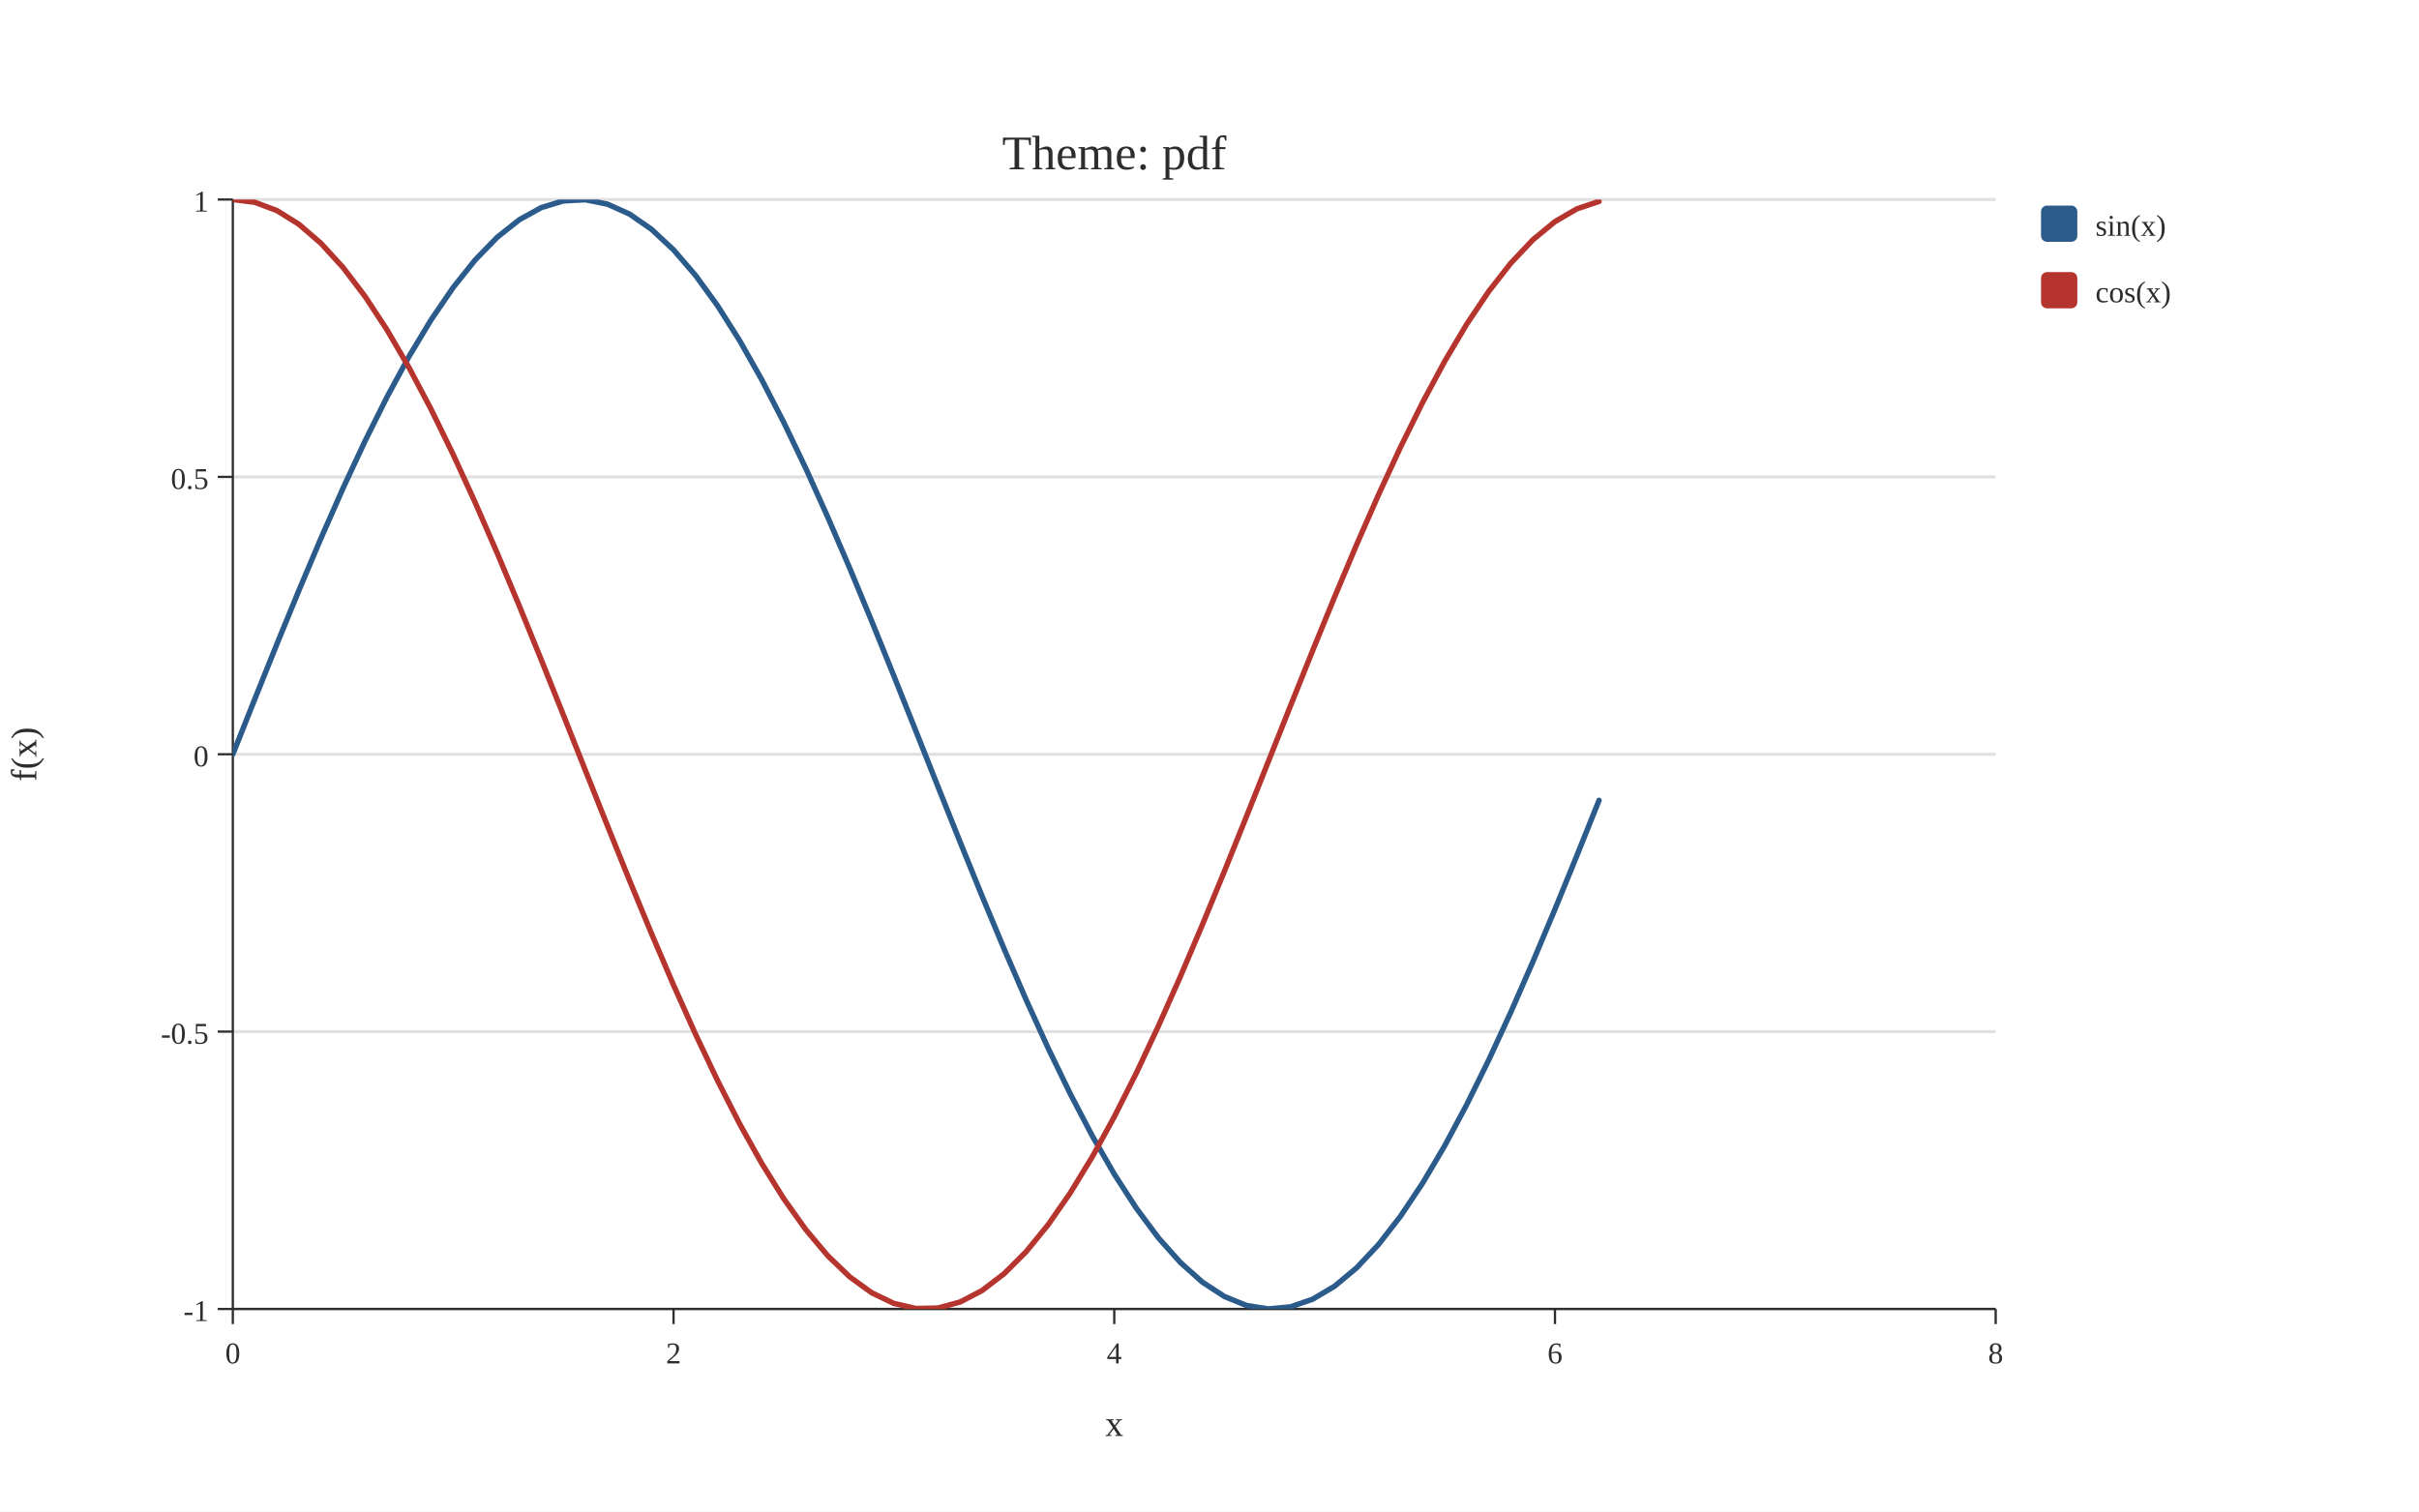
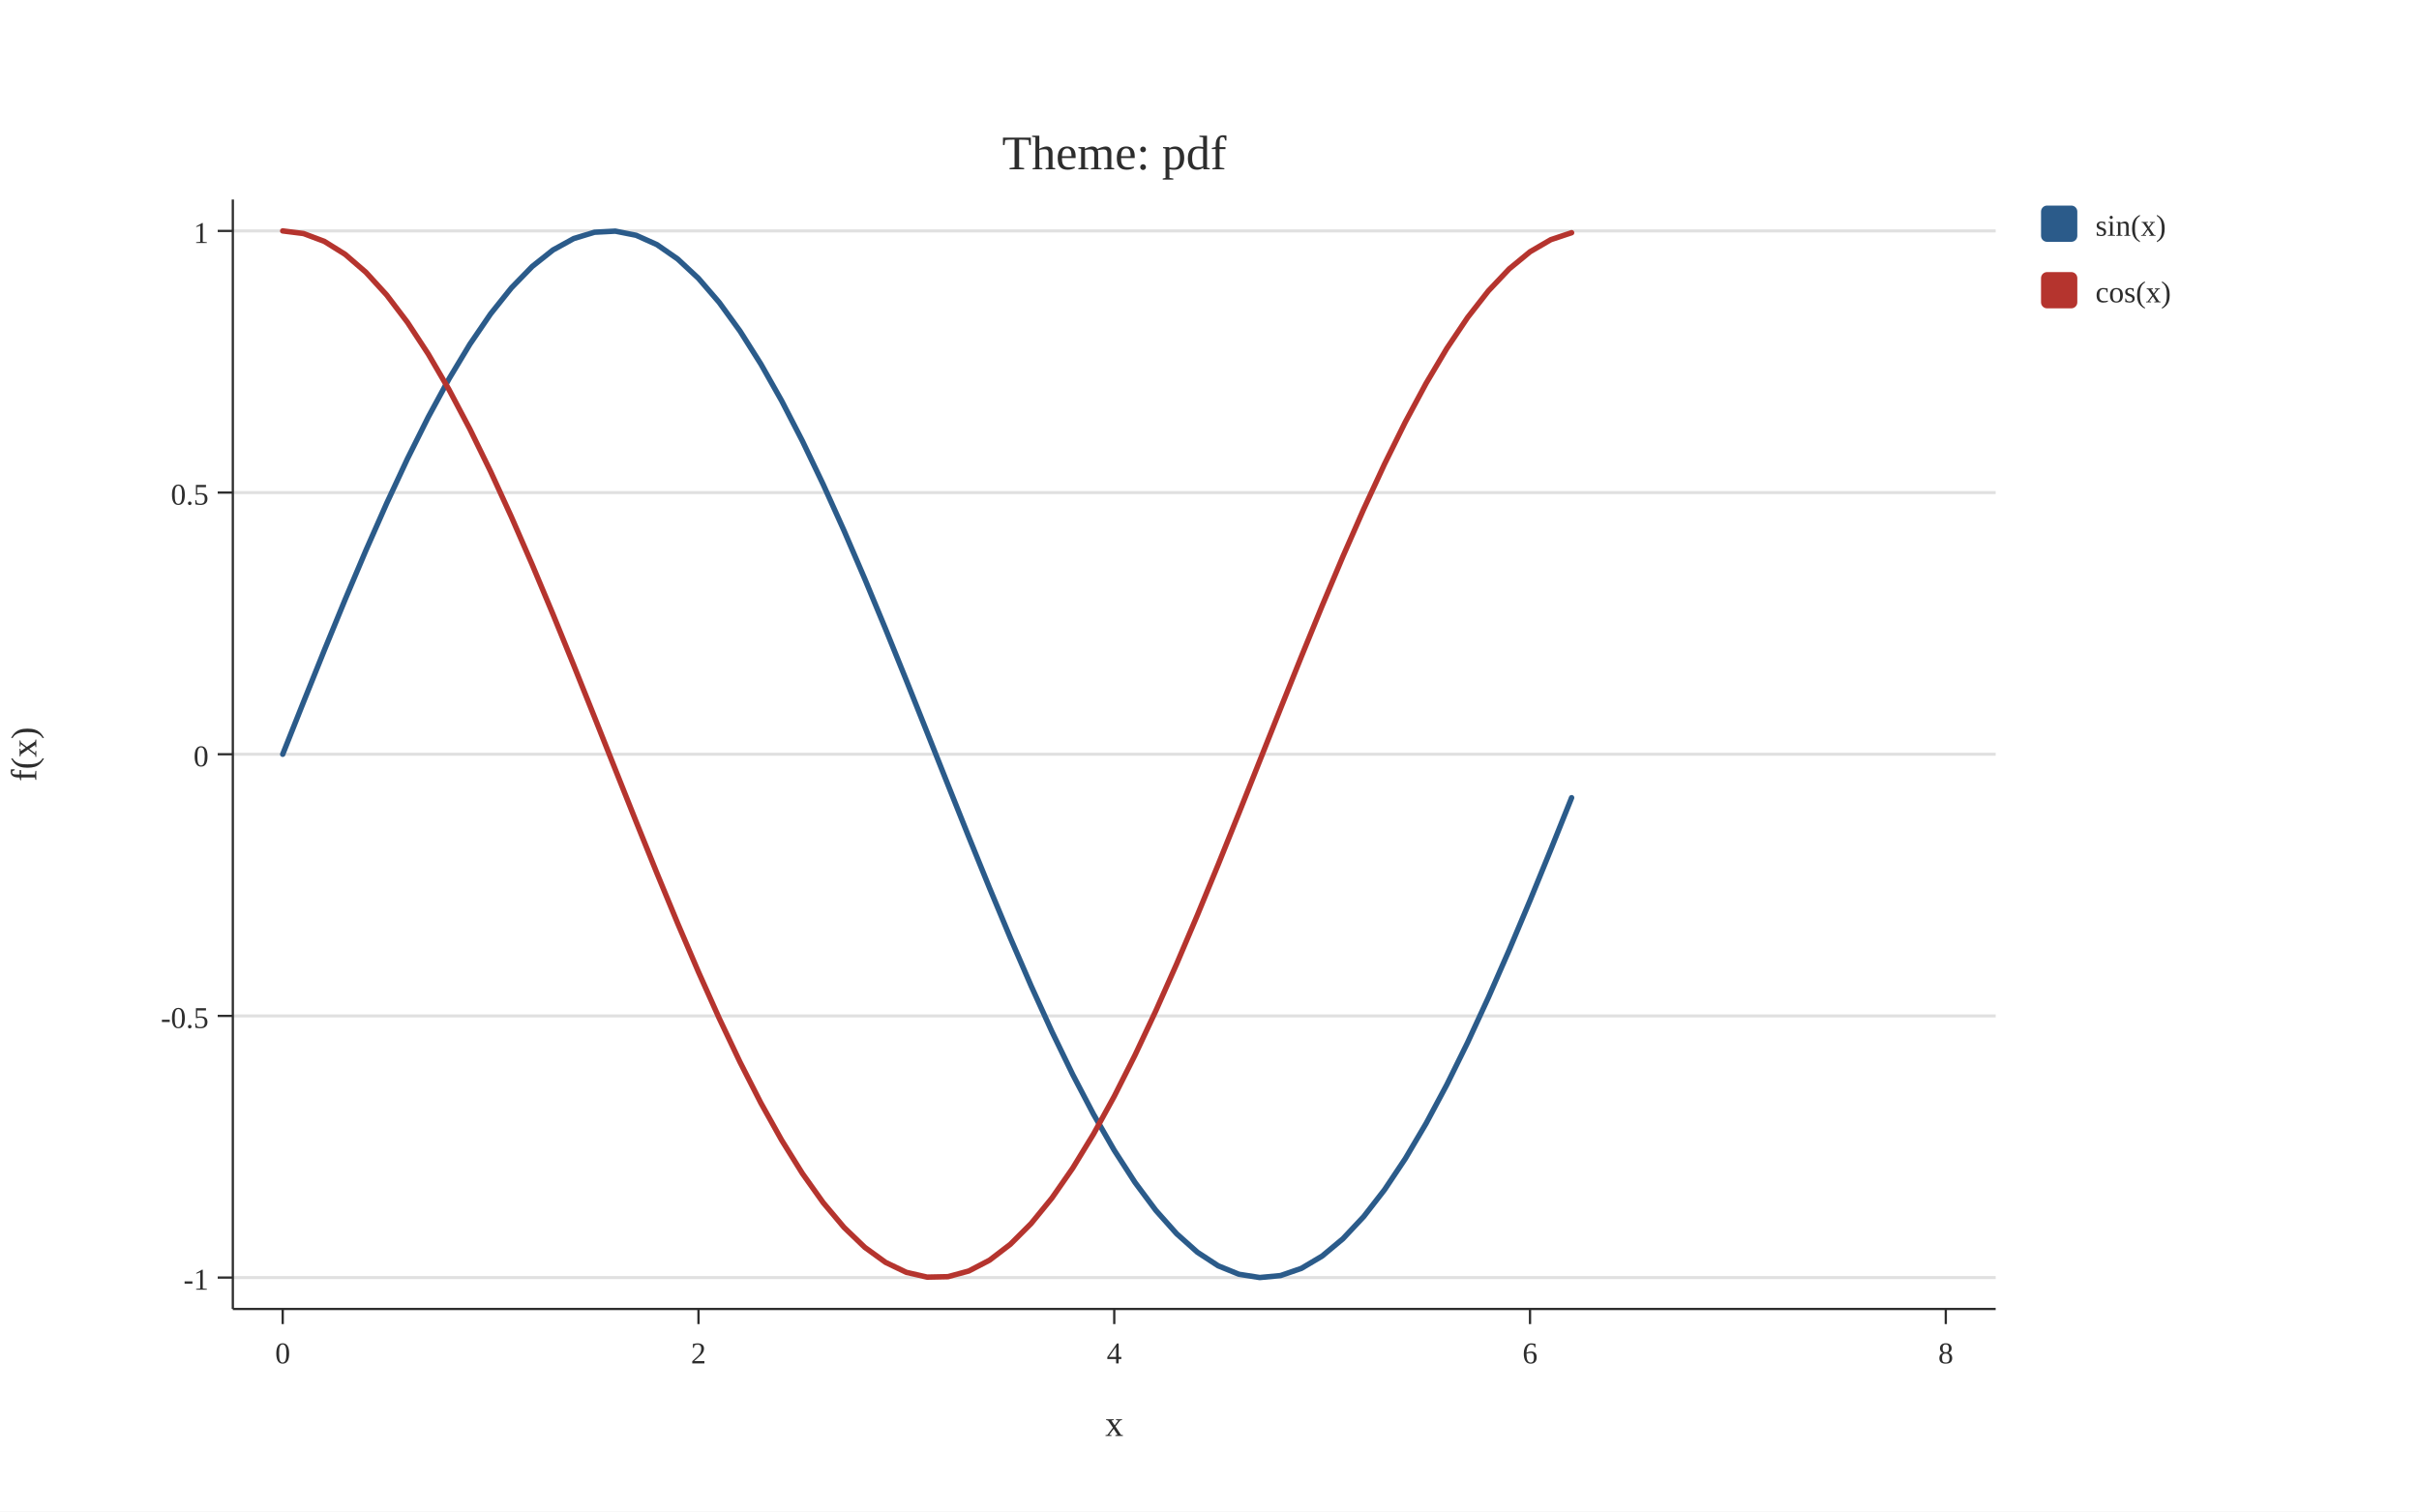
<svg xmlns="http://www.w3.org/2000/svg" width="800" height="500" viewBox="0 0 800.0 500.0">
  <defs>
    <clipPath id="plot-clip">
      <rect x="77" y="66" width="583" height="367" />
    </clipPath>
  </defs>
  <rect x="0" y="0" width="800" height="500" fill="#FFFFFF" />
-   <line x1="77" y1="433" x2="660" y2="433" stroke="#E0E0E0" stroke-width="1" />
-   <line x1="77" y1="341.25" x2="660" y2="341.25" stroke="#E0E0E0" stroke-width="1" />
+   <line x1="77" y1="422.613" x2="660" y2="422.613" stroke="#E0E0E0" stroke-width="1" />
+   <line x1="77" y1="336.057" x2="660" y2="336.057" stroke="#E0E0E0" stroke-width="1" />
  <line x1="77" y1="249.5" x2="660" y2="249.5" stroke="#E0E0E0" stroke-width="1" />
-   <line x1="77" y1="157.75" x2="660" y2="157.75" stroke="#E0E0E0" stroke-width="1" />
-   <line x1="77" y1="66" x2="660" y2="66" stroke="#E0E0E0" stroke-width="1" />
+   <line x1="77" y1="162.943" x2="660" y2="162.943" stroke="#E0E0E0" stroke-width="1" />
+   <line x1="77" y1="76.387" x2="660" y2="76.387" stroke="#E0E0E0" stroke-width="1" />
  <line x1="77" y1="433" x2="660" y2="433" stroke="#2D2D2D" stroke-width="0.75" />
  <line x1="77" y1="66" x2="77" y2="433" stroke="#2D2D2D" stroke-width="0.75" />
  <g clip-path="url(#plot-clip)">
-     <polyline points="77,249.5 84.287,231.181 91.575,213.044 98.862,195.272 106.15,178.042 113.438,161.525 120.725,145.888 128.012,131.286 135.3,117.865 142.588,105.76 149.875,95.09 157.163,85.963 164.45,78.471 171.738,72.687 179.025,68.67 186.312,66.46 193.6,66.078 200.887,67.529 208.175,70.799 215.463,75.854 222.75,82.644 230.037,91.101 237.325,101.141 244.612,112.663 251.9,125.553 259.188,139.68 266.475,154.905 273.763,171.076 281.05,188.03 288.337,205.598 295.625,223.604 302.913,241.87 310.2,260.212 317.487,278.446 324.775,296.392 332.062,313.869 339.35,330.703 346.637,346.725 353.925,361.776 361.212,375.705 368.5,388.373 375.787,399.654 383.075,409.434 390.363,417.616 397.65,424.119 404.938,428.877 412.225,431.842 419.512,432.986 426.8,432.296 434.088,429.78 441.375,425.463 448.662,419.387 455.95,411.614 463.238,402.221 470.525,391.302 477.812,378.967 485.1,365.337 492.387,350.551 499.675,334.754 506.963,318.106 514.25,300.773 521.537,282.927 528.825,264.747" fill="none" stroke="#2B5B8A" stroke-width="1.8" stroke-linejoin="round" stroke-linecap="round" />
-     <polyline points="77,66 84.287,66.917 91.575,69.658 98.862,74.196 106.15,80.485 113.438,88.464 120.725,98.051 128.012,109.151 135.3,121.654 142.588,135.435 149.875,150.355 157.163,166.265 164.45,183.007 171.738,200.414 179.025,218.311 186.312,236.52 193.6,254.858 200.887,273.143 208.175,291.192 215.463,308.824 222.75,325.863 230.037,342.139 237.325,357.49 244.612,371.762 251.9,384.812 259.188,396.51 266.475,406.739 273.763,415.397 281.05,422.398 288.337,427.671 295.625,431.164 302.913,432.841 310.2,432.687 317.487,430.703 324.775,426.907 332.062,421.34 339.35,414.055 346.637,405.126 353.925,394.643 361.212,382.709 368.5,369.444 375.787,354.98 383.075,339.463 390.363,323.047 397.65,305.896 404.938,288.181 412.225,270.08 419.512,251.773 426.8,233.444 434.088,215.275 441.375,197.448 448.662,180.141 455.95,163.527 463.238,147.772 470.525,133.034 477.812,119.459 485.1,107.184 492.387,96.33 499.675,87.007 506.963,79.308 514.25,73.309 521.537,69.07 528.825,66.635" fill="none" stroke="#B5342E" stroke-width="1.8" stroke-linejoin="round" stroke-linecap="round" />
+     <polyline points="93.5,249.5 100.375,232.218 107.25,215.108 114.125,198.342 121,182.087 127.875,166.505 134.75,151.753 141.625,137.977 148.5,125.316 155.375,113.896 162.25,103.83 169.125,95.22 176,88.152 182.875,82.695 189.75,78.906 196.625,76.82 203.5,76.461 210.375,77.83 217.25,80.914 224.125,85.683 231,92.089 237.875,100.067 244.75,109.539 251.625,120.409 258.5,132.568 265.375,145.897 272.25,160.26 279.125,175.515 286,191.509 292.875,208.083 299.75,225.07 306.625,242.302 313.5,259.605 320.375,276.808 327.25,293.738 334.125,310.225 341,326.106 347.875,341.222 354.75,355.421 361.625,368.561 368.5,380.513 375.375,391.155 382.25,400.381 389.125,408.1 396,414.235 402.875,418.723 409.75,421.521 416.625,422.6 423.5,421.949 430.375,419.576 437.25,415.502 444.125,409.771 451,402.438 457.875,393.576 464.75,383.276 471.625,371.638 478.5,358.781 485.375,344.831 492.25,329.929 499.125,314.223 506,297.871 512.875,281.035 519.75,263.884" fill="none" stroke="#2B5B8A" stroke-width="1.8" stroke-linejoin="round" stroke-linecap="round" />
+     <polyline points="93.5,76.387 100.375,77.252 107.25,79.838 114.125,84.119 121,90.052 127.875,97.579 134.75,106.624 141.625,117.096 148.5,128.891 155.375,141.891 162.25,155.967 169.125,170.977 176,186.771 182.875,203.192 189.75,220.076 196.625,237.254 203.5,254.555 210.375,271.805 217.25,288.832 224.125,305.466 231,321.541 237.875,336.896 244.75,351.377 251.625,364.841 258.5,377.153 265.375,388.189 272.25,397.839 279.125,406.007 286,412.611 292.875,417.586 299.75,420.881 306.625,422.463 313.5,422.318 320.375,420.446 327.25,416.866 334.125,411.613 341,404.741 347.875,396.317 354.75,386.427 361.625,375.168 368.5,362.654 375.375,349.01 382.25,334.371 389.125,318.884 396,302.703 402.875,285.992 409.75,268.915 416.625,251.645 423.5,234.353 430.375,217.212 437.25,200.394 444.125,184.067 451,168.394 457.875,153.53 464.75,139.626 471.625,126.82 478.5,115.239 485.375,105 492.25,96.205 499.125,88.941 506,83.282 512.875,79.283 519.75,76.985" fill="none" stroke="#B5342E" stroke-width="1.8" stroke-linejoin="round" stroke-linecap="round" />
  </g>
-   <line x1="77" y1="433" x2="77" y2="438" stroke="#2D2D2D" stroke-width="0.75" />
-   <text x="77" y="451" font-family="Georgia, Times New Roman, serif" font-size="10" fill="#2D2D2D" text-anchor="middle">0</text>
-   <line x1="222.75" y1="433" x2="222.75" y2="438" stroke="#2D2D2D" stroke-width="0.75" />
-   <text x="222.75" y="451" font-family="Georgia, Times New Roman, serif" font-size="10" fill="#2D2D2D" text-anchor="middle">2</text>
+   <line x1="93.5" y1="433" x2="93.5" y2="438" stroke="#2D2D2D" stroke-width="0.75" />
+   <text x="93.5" y="451" font-family="Georgia, Times New Roman, serif" font-size="10" fill="#2D2D2D" text-anchor="middle">0</text>
+   <line x1="231" y1="433" x2="231" y2="438" stroke="#2D2D2D" stroke-width="0.75" />
+   <text x="231" y="451" font-family="Georgia, Times New Roman, serif" font-size="10" fill="#2D2D2D" text-anchor="middle">2</text>
  <line x1="368.5" y1="433" x2="368.5" y2="438" stroke="#2D2D2D" stroke-width="0.75" />
  <text x="368.5" y="451" font-family="Georgia, Times New Roman, serif" font-size="10" fill="#2D2D2D" text-anchor="middle">4</text>
-   <line x1="514.25" y1="433" x2="514.25" y2="438" stroke="#2D2D2D" stroke-width="0.75" />
-   <text x="514.25" y="451" font-family="Georgia, Times New Roman, serif" font-size="10" fill="#2D2D2D" text-anchor="middle">6</text>
-   <line x1="660" y1="433" x2="660" y2="438" stroke="#2D2D2D" stroke-width="0.75" />
-   <text x="660" y="451" font-family="Georgia, Times New Roman, serif" font-size="10" fill="#2D2D2D" text-anchor="middle">8</text>
-   <line x1="72" y1="433" x2="77" y2="433" stroke="#2D2D2D" stroke-width="0.75" />
-   <text x="69" y="437" font-family="Georgia, Times New Roman, serif" font-size="10" fill="#2D2D2D" text-anchor="end">-1</text>
-   <line x1="72" y1="341.25" x2="77" y2="341.25" stroke="#2D2D2D" stroke-width="0.75" />
-   <text x="69" y="345.25" font-family="Georgia, Times New Roman, serif" font-size="10" fill="#2D2D2D" text-anchor="end">-0.5</text>
+   <line x1="506" y1="433" x2="506" y2="438" stroke="#2D2D2D" stroke-width="0.75" />
+   <text x="506" y="451" font-family="Georgia, Times New Roman, serif" font-size="10" fill="#2D2D2D" text-anchor="middle">6</text>
+   <line x1="643.5" y1="433" x2="643.5" y2="438" stroke="#2D2D2D" stroke-width="0.75" />
+   <text x="643.5" y="451" font-family="Georgia, Times New Roman, serif" font-size="10" fill="#2D2D2D" text-anchor="middle">8</text>
+   <line x1="72" y1="422.613" x2="77" y2="422.613" stroke="#2D2D2D" stroke-width="0.75" />
+   <text x="69" y="426.613" font-family="Georgia, Times New Roman, serif" font-size="10" fill="#2D2D2D" text-anchor="end">-1</text>
+   <line x1="72" y1="336.057" x2="77" y2="336.057" stroke="#2D2D2D" stroke-width="0.75" />
+   <text x="69" y="340.057" font-family="Georgia, Times New Roman, serif" font-size="10" fill="#2D2D2D" text-anchor="end">-0.5</text>
  <line x1="72" y1="249.5" x2="77" y2="249.5" stroke="#2D2D2D" stroke-width="0.75" />
  <text x="69" y="253.5" font-family="Georgia, Times New Roman, serif" font-size="10" fill="#2D2D2D" text-anchor="end">0</text>
-   <line x1="72" y1="157.75" x2="77" y2="157.75" stroke="#2D2D2D" stroke-width="0.75" />
-   <text x="69" y="161.75" font-family="Georgia, Times New Roman, serif" font-size="10" fill="#2D2D2D" text-anchor="end">0.5</text>
-   <line x1="72" y1="66" x2="77" y2="66" stroke="#2D2D2D" stroke-width="0.75" />
-   <text x="69" y="70" font-family="Georgia, Times New Roman, serif" font-size="10" fill="#2D2D2D" text-anchor="end">1</text>
+   <line x1="72" y1="162.943" x2="77" y2="162.943" stroke="#2D2D2D" stroke-width="0.75" />
+   <text x="69" y="166.943" font-family="Georgia, Times New Roman, serif" font-size="10" fill="#2D2D2D" text-anchor="end">0.5</text>
+   <line x1="72" y1="76.387" x2="77" y2="76.387" stroke="#2D2D2D" stroke-width="0.75" />
+   <text x="69" y="80.387" font-family="Georgia, Times New Roman, serif" font-size="10" fill="#2D2D2D" text-anchor="end">1</text>
  <text x="368.5" y="56" font-family="Georgia, Times New Roman, serif" font-size="16" fill="#2D2D2D" text-anchor="middle">Theme: pdf</text>
  <text x="368.5" y="475" font-family="Georgia, Times New Roman, serif" font-size="12" fill="#2D2D2D" text-anchor="middle">x</text>
  <text x="12" y="249.5" font-family="Georgia, Times New Roman, serif" font-size="12" fill="#2D2D2D" text-anchor="middle" transform="rotate(-90,12,249.5)">f(x)</text>
  <rect x="675" y="68" width="12" height="12" fill="#2B5B8A" rx="2" />
  <text x="693" y="78" font-family="Georgia, Times New Roman, serif" font-size="10" fill="#2D2D2D" text-anchor="start">sin(x)</text>
  <rect x="675" y="90" width="12" height="12" fill="#B5342E" rx="2" />
  <text x="693" y="100" font-family="Georgia, Times New Roman, serif" font-size="10" fill="#2D2D2D" text-anchor="start">cos(x)</text>
</svg>
